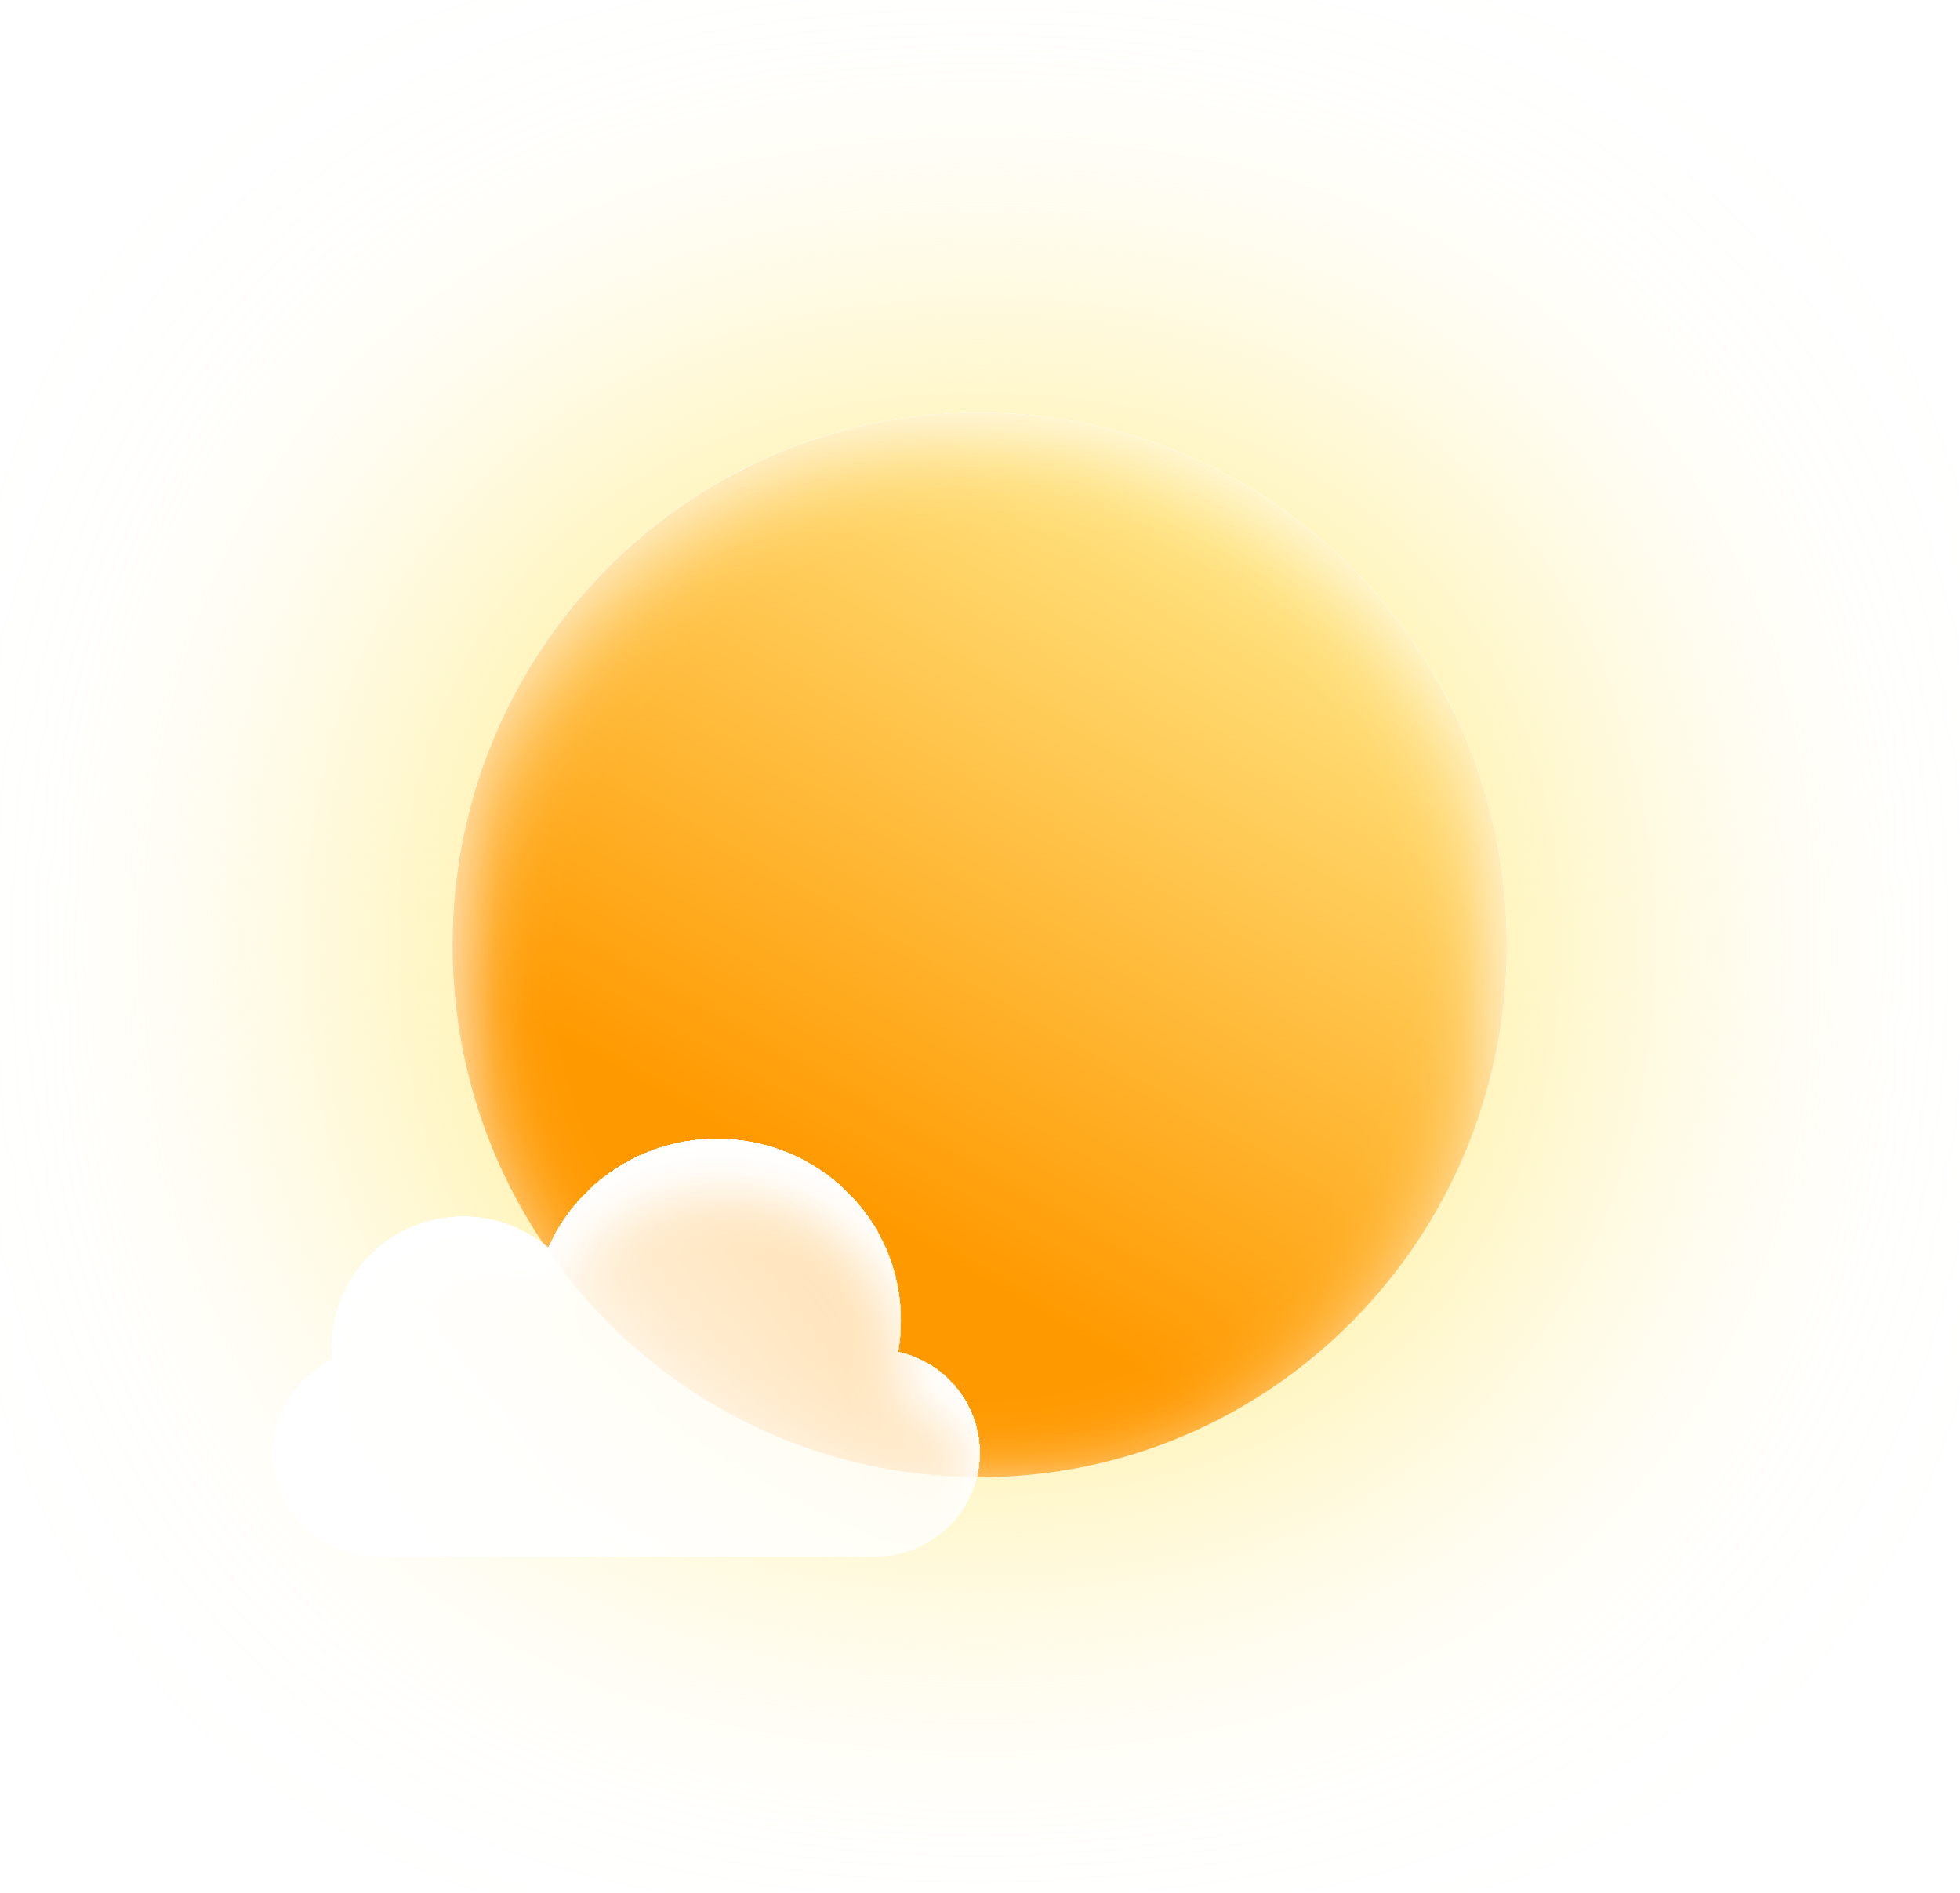
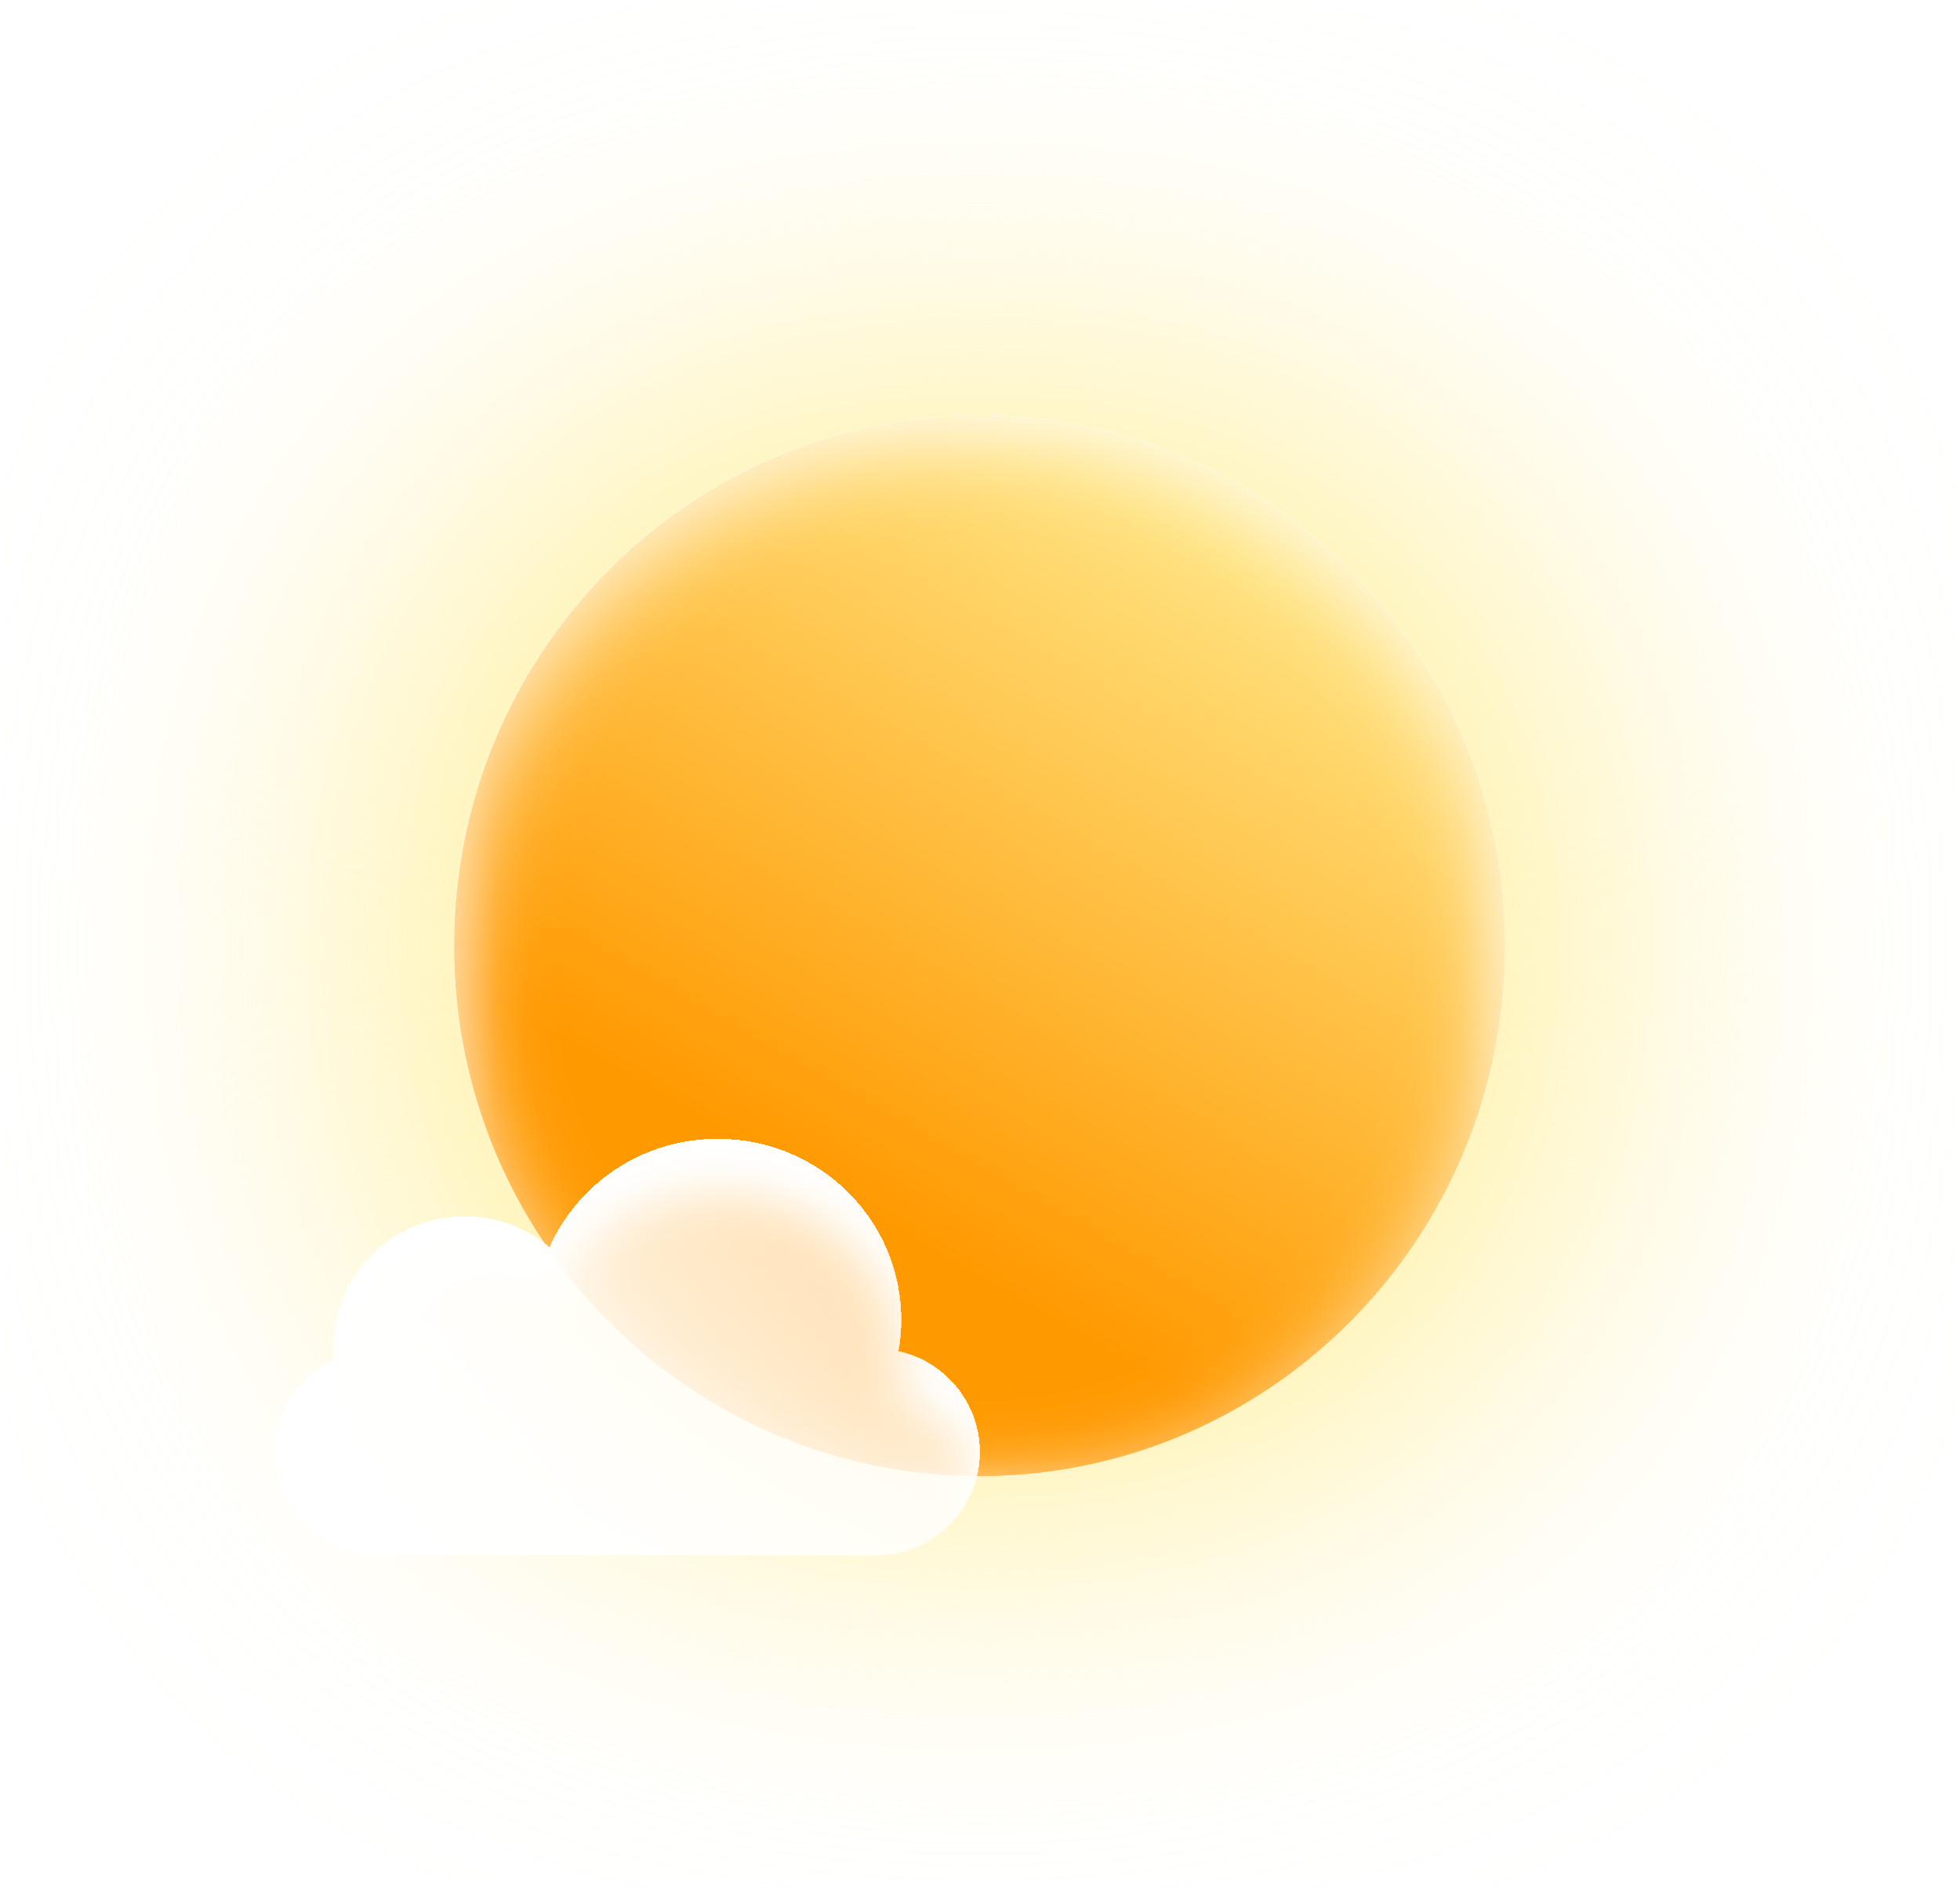
- <svg xmlns="http://www.w3.org/2000/svg" width="319" height="308" viewBox="0 0 319 308" fill="none">
+ <svg xmlns="http://www.w3.org/2000/svg" width="320" height="309" viewBox="0 0 320 309" fill="none">
  <g filter="url(#filter0_i_44_374)">
-     <path d="M274.041 100.206C274.334 98.545 274.487 96.836 274.487 95.093C274.487 78.779 261.092 65.555 244.569 65.555C232.285 65.555 221.731 72.864 217.123 83.317C213.39 80.135 208.547 78.214 203.254 78.214C191.451 78.214 181.883 87.765 181.883 99.547C181.883 100.203 181.913 100.852 181.971 101.493C176.294 104.238 172.386 109.998 172.386 116.66C172.386 125.981 180.04 133.538 189.482 133.538H270.213C279.655 133.538 287.309 125.981 287.309 116.66C287.309 108.637 281.64 101.922 274.041 100.206Z" fill="url(#paint0_linear_44_374)" />
+     <path d="M274.528 100.888C274.822 99.227 274.975 97.519 274.975 95.775C274.975 79.462 261.58 66.237 245.056 66.237C232.773 66.237 222.218 73.546 217.61 83.999C213.878 80.817 209.034 78.896 203.741 78.896C191.938 78.896 182.371 88.447 182.371 100.229C182.371 100.885 182.4 101.534 182.458 102.175C176.782 104.92 172.873 110.68 172.873 117.342C172.873 126.664 180.527 134.22 189.969 134.22H270.701C280.142 134.22 287.797 126.664 287.797 117.342C287.797 109.319 282.127 102.604 274.528 100.888Z" fill="url(#paint0_linear_44_374)" />
  </g>
  <g filter="url(#filter1_f_44_374)">
-     <rect x="62.318" y="62.318" width="194.237" height="182.907" rx="76.076" fill="#FFEF9A" />
+     <rect x="62.805" y="63" width="194.237" height="182.907" rx="76.076" fill="#FFEF9A" />
  </g>
  <g filter="url(#filter2_i_44_374)">
-     <path d="M245.225 153.771C245.225 201.598 206.816 240.369 159.436 240.369C112.057 240.369 73.648 201.598 73.648 153.771C73.648 105.945 112.057 67.174 159.436 67.174C206.816 67.174 245.225 105.945 245.225 153.771Z" fill="url(#paint1_linear_44_374)" />
+     <path d="M245.712 154.453C245.712 202.28 207.303 241.051 159.924 241.051C112.544 241.051 74.136 202.28 74.136 154.453C74.136 106.627 112.544 67.856 159.924 67.856C207.303 67.856 245.712 106.627 245.712 154.453Z" fill="url(#paint1_linear_44_374)" />
  </g>
  <g filter="url(#filter3_i_44_374)">
-     <path d="M146.168 219.986C146.461 218.325 146.614 216.616 146.614 214.872C146.614 198.559 133.22 185.335 116.696 185.335C104.413 185.335 93.858 192.644 89.25 203.097C85.517 199.915 80.674 197.994 75.381 197.994C63.578 197.994 54.011 207.545 54.011 219.326C54.011 219.983 54.04 220.632 54.098 221.273C48.422 224.018 44.513 229.778 44.513 236.439C44.513 245.761 52.167 253.318 61.609 253.318H142.34C151.782 253.318 159.436 245.761 159.436 236.439C159.436 228.417 153.767 221.701 146.168 219.986Z" fill="url(#paint2_linear_44_374)" />
+     <path d="M146.655 220.668C146.949 219.007 147.102 217.298 147.102 215.555C147.102 199.241 133.707 186.017 117.184 186.017C104.9 186.017 94.345 193.326 89.737 203.779C86.005 200.597 81.161 198.676 75.868 198.676C64.066 198.676 54.498 208.227 54.498 220.009C54.498 220.665 54.528 221.314 54.586 221.955C48.909 224.7 45 230.46 45 237.122C45 246.443 52.654 254 62.096 254H142.828C152.27 254 159.924 246.443 159.924 237.122C159.924 229.099 154.254 222.384 146.655 220.668Z" fill="url(#paint2_linear_44_374)" />
  </g>
  <defs>
-     <filter id="filter0_i_44_374" x="172.386" y="65.555" width="114.924" height="76.076" filterUnits="userSpaceOnUse" color-interpolation-filters="sRGB">
+     <filter id="filter0_i_44_374" x="172.873" y="66.237" width="114.924" height="76.076" filterUnits="userSpaceOnUse" color-interpolation-filters="sRGB">
      <feFlood flood-opacity="0" result="BackgroundImageFix" />
      <feBlend mode="normal" in="SourceGraphic" in2="BackgroundImageFix" result="shape" />
      <feColorMatrix in="SourceAlpha" type="matrix" values="0 0 0 0 0 0 0 0 0 0 0 0 0 0 0 0 0 0 127 0" result="hardAlpha" />
      <feOffset dy="8.903" />
      <feGaussianBlur stdDeviation="4.047" />
      <feComposite in2="hardAlpha" operator="arithmetic" k2="-1" k3="1" />
      <feColorMatrix type="matrix" values="0 0 0 0 1 0 0 0 0 1 0 0 0 0 1 0 0 0 1 0" />
      <feBlend mode="normal" in2="shape" result="effect1_innerShadow_44_374" />
    </filter>
-     <filter id="filter1_f_44_374" x="-3.8147e-06" y="7.24792e-05" width="318.873" height="307.542" filterUnits="userSpaceOnUse" color-interpolation-filters="sRGB">
+     <filter id="filter1_f_44_374" x="0.487" y="0.682" width="318.873" height="307.542" filterUnits="userSpaceOnUse" color-interpolation-filters="sRGB">
      <feFlood flood-opacity="0" result="BackgroundImageFix" />
      <feBlend mode="normal" in="SourceGraphic" in2="BackgroundImageFix" result="shape" />
      <feGaussianBlur stdDeviation="31.159" result="effect1_foregroundBlur_44_374" />
    </filter>
-     <filter id="filter2_i_44_374" x="73.648" y="67.174" width="171.576" height="177.241" filterUnits="userSpaceOnUse" color-interpolation-filters="sRGB">
+     <filter id="filter2_i_44_374" x="74.136" y="67.856" width="171.576" height="177.241" filterUnits="userSpaceOnUse" color-interpolation-filters="sRGB">
      <feFlood flood-opacity="0" result="BackgroundImageFix" />
      <feBlend mode="normal" in="SourceGraphic" in2="BackgroundImageFix" result="shape" />
      <feColorMatrix in="SourceAlpha" type="matrix" values="0 0 0 0 0 0 0 0 0 0 0 0 0 0 0 0 0 0 127 0" result="hardAlpha" />
      <feOffset dy="4.047" />
      <feGaussianBlur stdDeviation="7.284" />
      <feComposite in2="hardAlpha" operator="arithmetic" k2="-1" k3="1" />
      <feColorMatrix type="matrix" values="0 0 0 0 1 0 0 0 0 1 0 0 0 0 1 0 0 0 0.81 0" />
      <feBlend mode="normal" in2="shape" result="effect1_innerShadow_44_374" />
    </filter>
-     <filter id="filter3_i_44_374" x="44.513" y="185.335" width="114.924" height="76.076" filterUnits="userSpaceOnUse" color-interpolation-filters="sRGB">
+     <filter id="filter3_i_44_374" x="45" y="186.017" width="114.924" height="76.076" filterUnits="userSpaceOnUse" color-interpolation-filters="sRGB">
      <feFlood flood-opacity="0" result="BackgroundImageFix" />
      <feBlend mode="normal" in="SourceGraphic" in2="BackgroundImageFix" result="shape" />
      <feColorMatrix in="SourceAlpha" type="matrix" values="0 0 0 0 0 0 0 0 0 0 0 0 0 0 0 0 0 0 127 0" result="hardAlpha" />
      <feOffset dy="8.903" />
      <feGaussianBlur stdDeviation="4.047" />
      <feComposite in2="hardAlpha" operator="arithmetic" k2="-1" k3="1" />
      <feColorMatrix type="matrix" values="0 0 0 0 1 0 0 0 0 1 0 0 0 0 1 0 0 0 1 0" />
      <feBlend mode="normal" in2="shape" result="effect1_innerShadow_44_374" />
    </filter>
-     <linearGradient id="paint0_linear_44_374" x1="179.695" y1="127.468" x2="295.341" y2="40.682" gradientUnits="userSpaceOnUse">
+     <linearGradient id="paint0_linear_44_374" x1="180.183" y1="128.15" x2="295.828" y2="41.364" gradientUnits="userSpaceOnUse">
      <stop stop-color="white" />
      <stop offset="1" stop-color="white" stop-opacity="0.58" />
    </linearGradient>
-     <linearGradient id="paint1_linear_44_374" x1="146.405" y1="200.907" x2="217.996" y2="76.522" gradientUnits="userSpaceOnUse">
+     <linearGradient id="paint1_linear_44_374" x1="146.893" y1="201.589" x2="218.483" y2="77.204" gradientUnits="userSpaceOnUse">
      <stop stop-color="#FF9900" />
      <stop offset="1" stop-color="#FFEE94" />
    </linearGradient>
-     <linearGradient id="paint2_linear_44_374" x1="51.822" y1="247.248" x2="167.468" y2="160.462" gradientUnits="userSpaceOnUse">
+     <linearGradient id="paint2_linear_44_374" x1="52.31" y1="247.93" x2="167.955" y2="161.144" gradientUnits="userSpaceOnUse">
      <stop stop-color="white" />
      <stop offset="1" stop-color="white" stop-opacity="0.58" />
    </linearGradient>
  </defs>
</svg>
